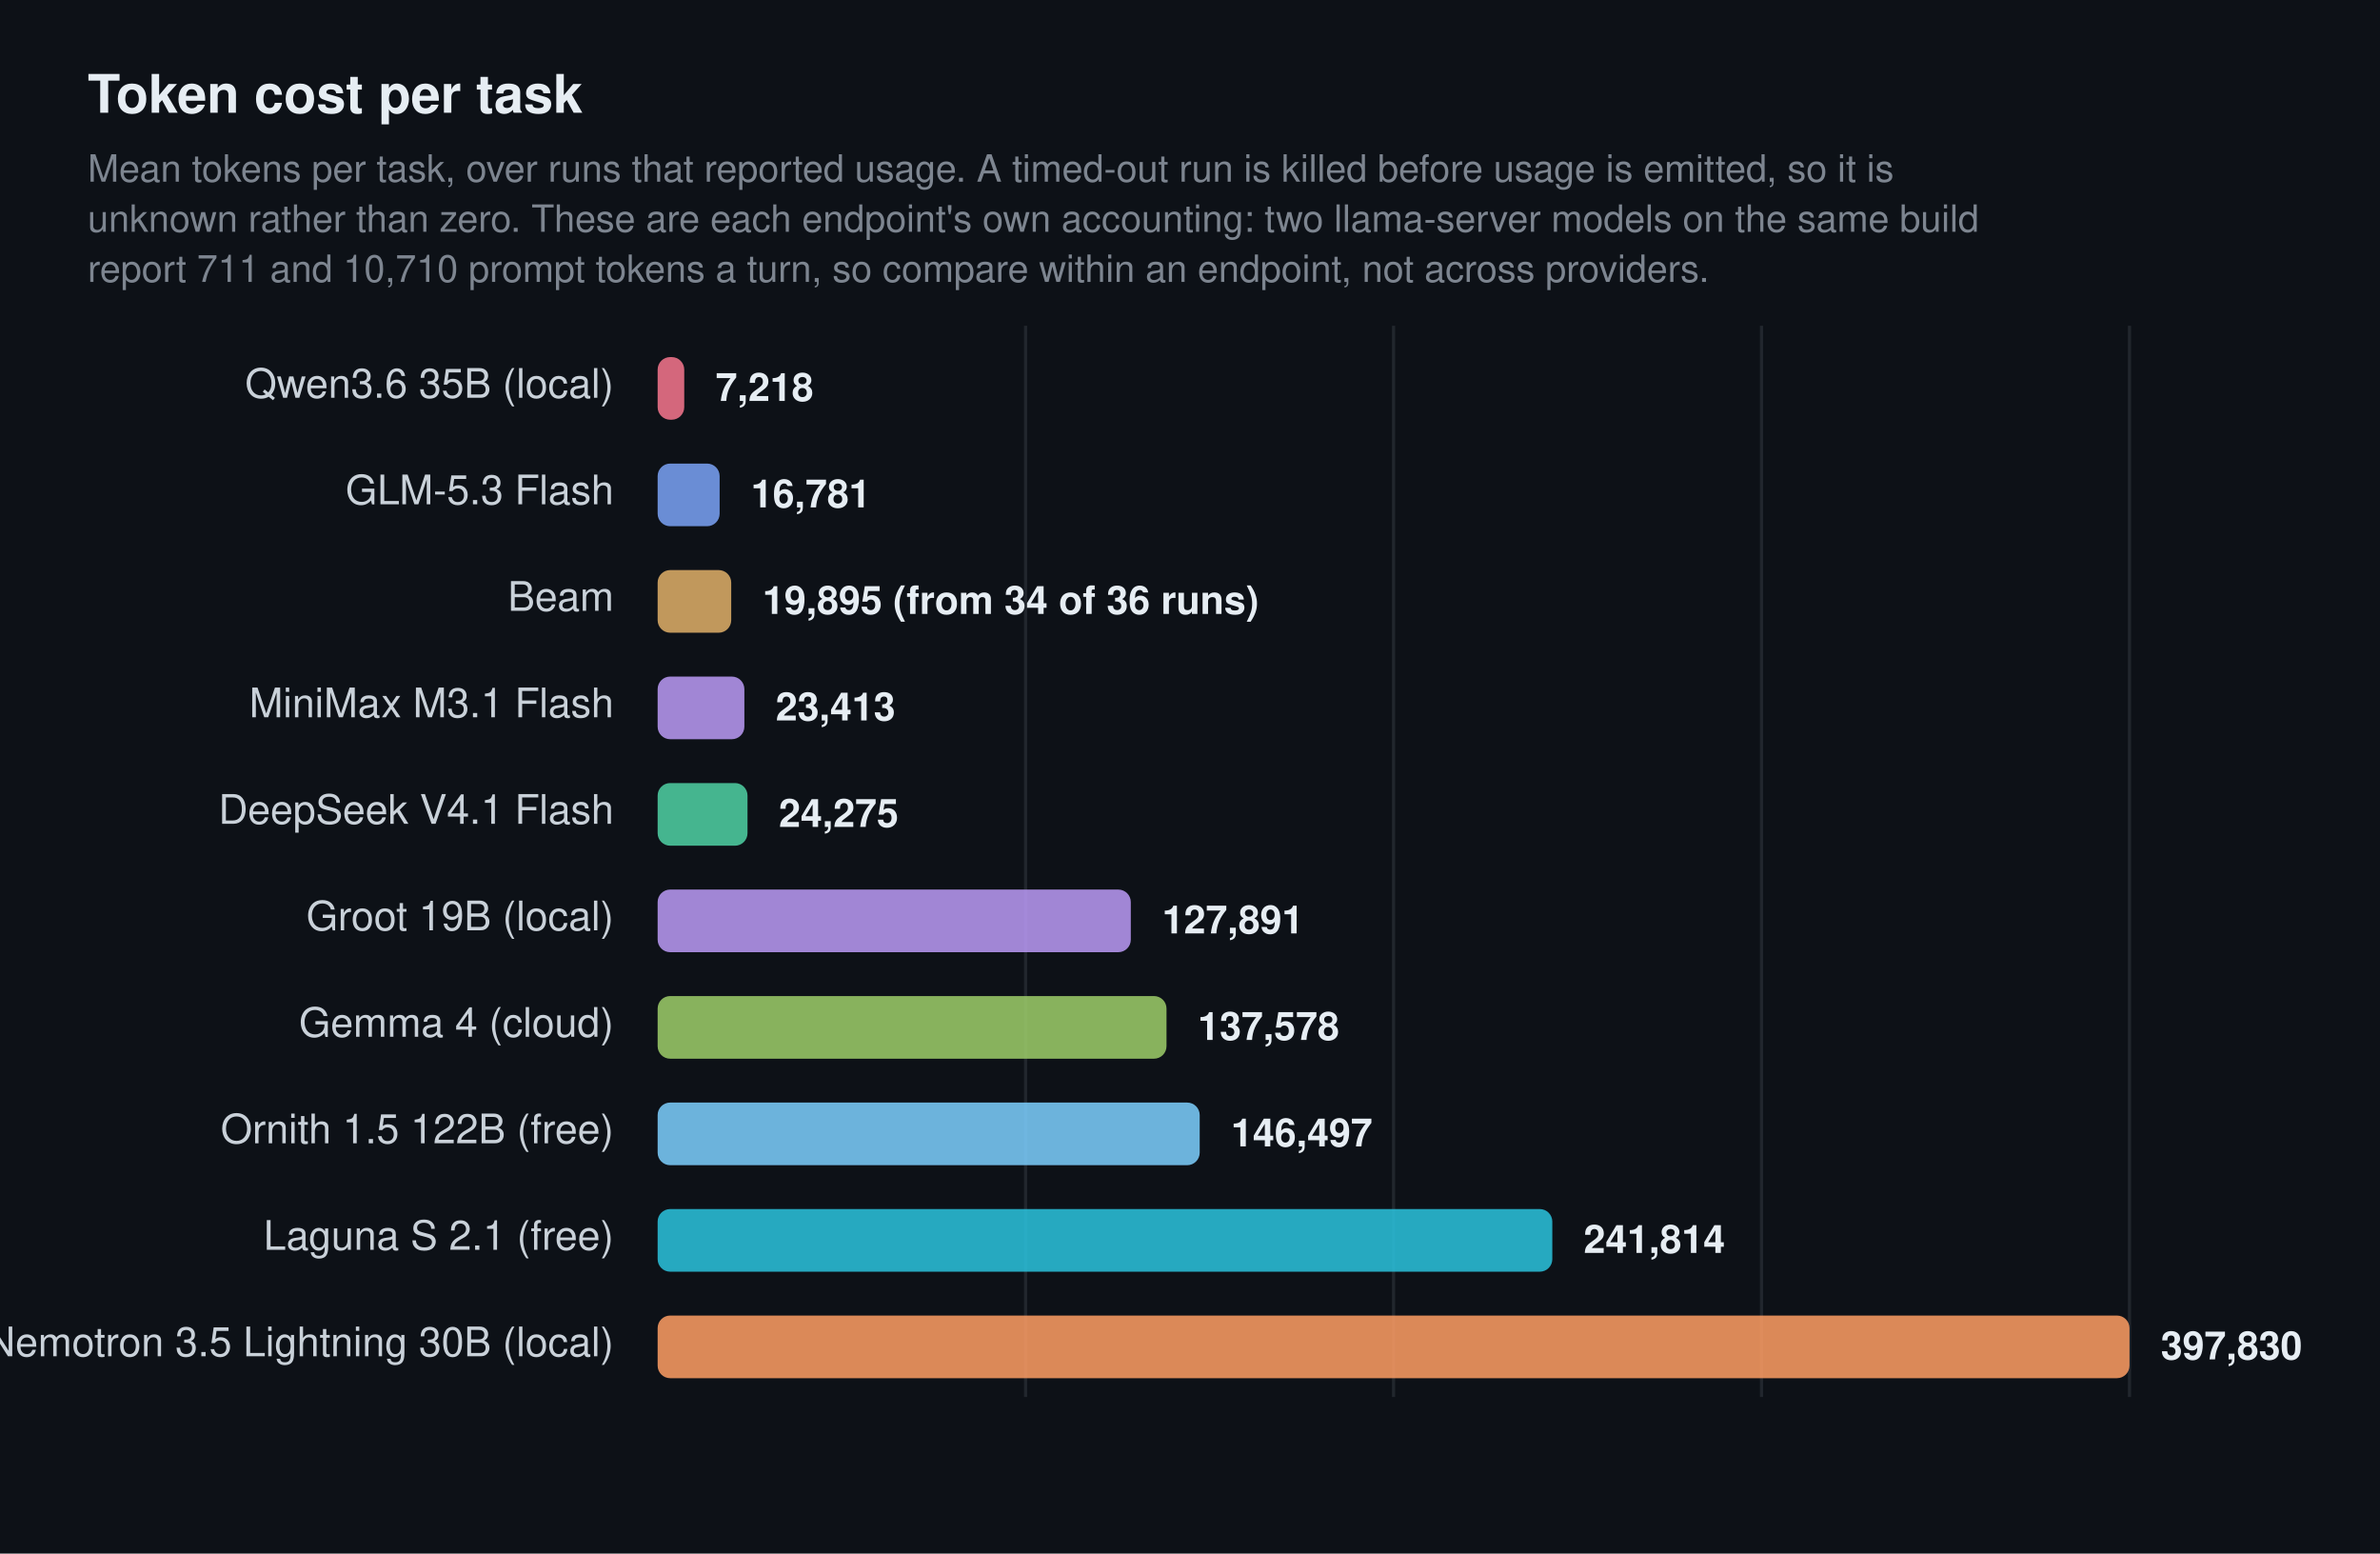
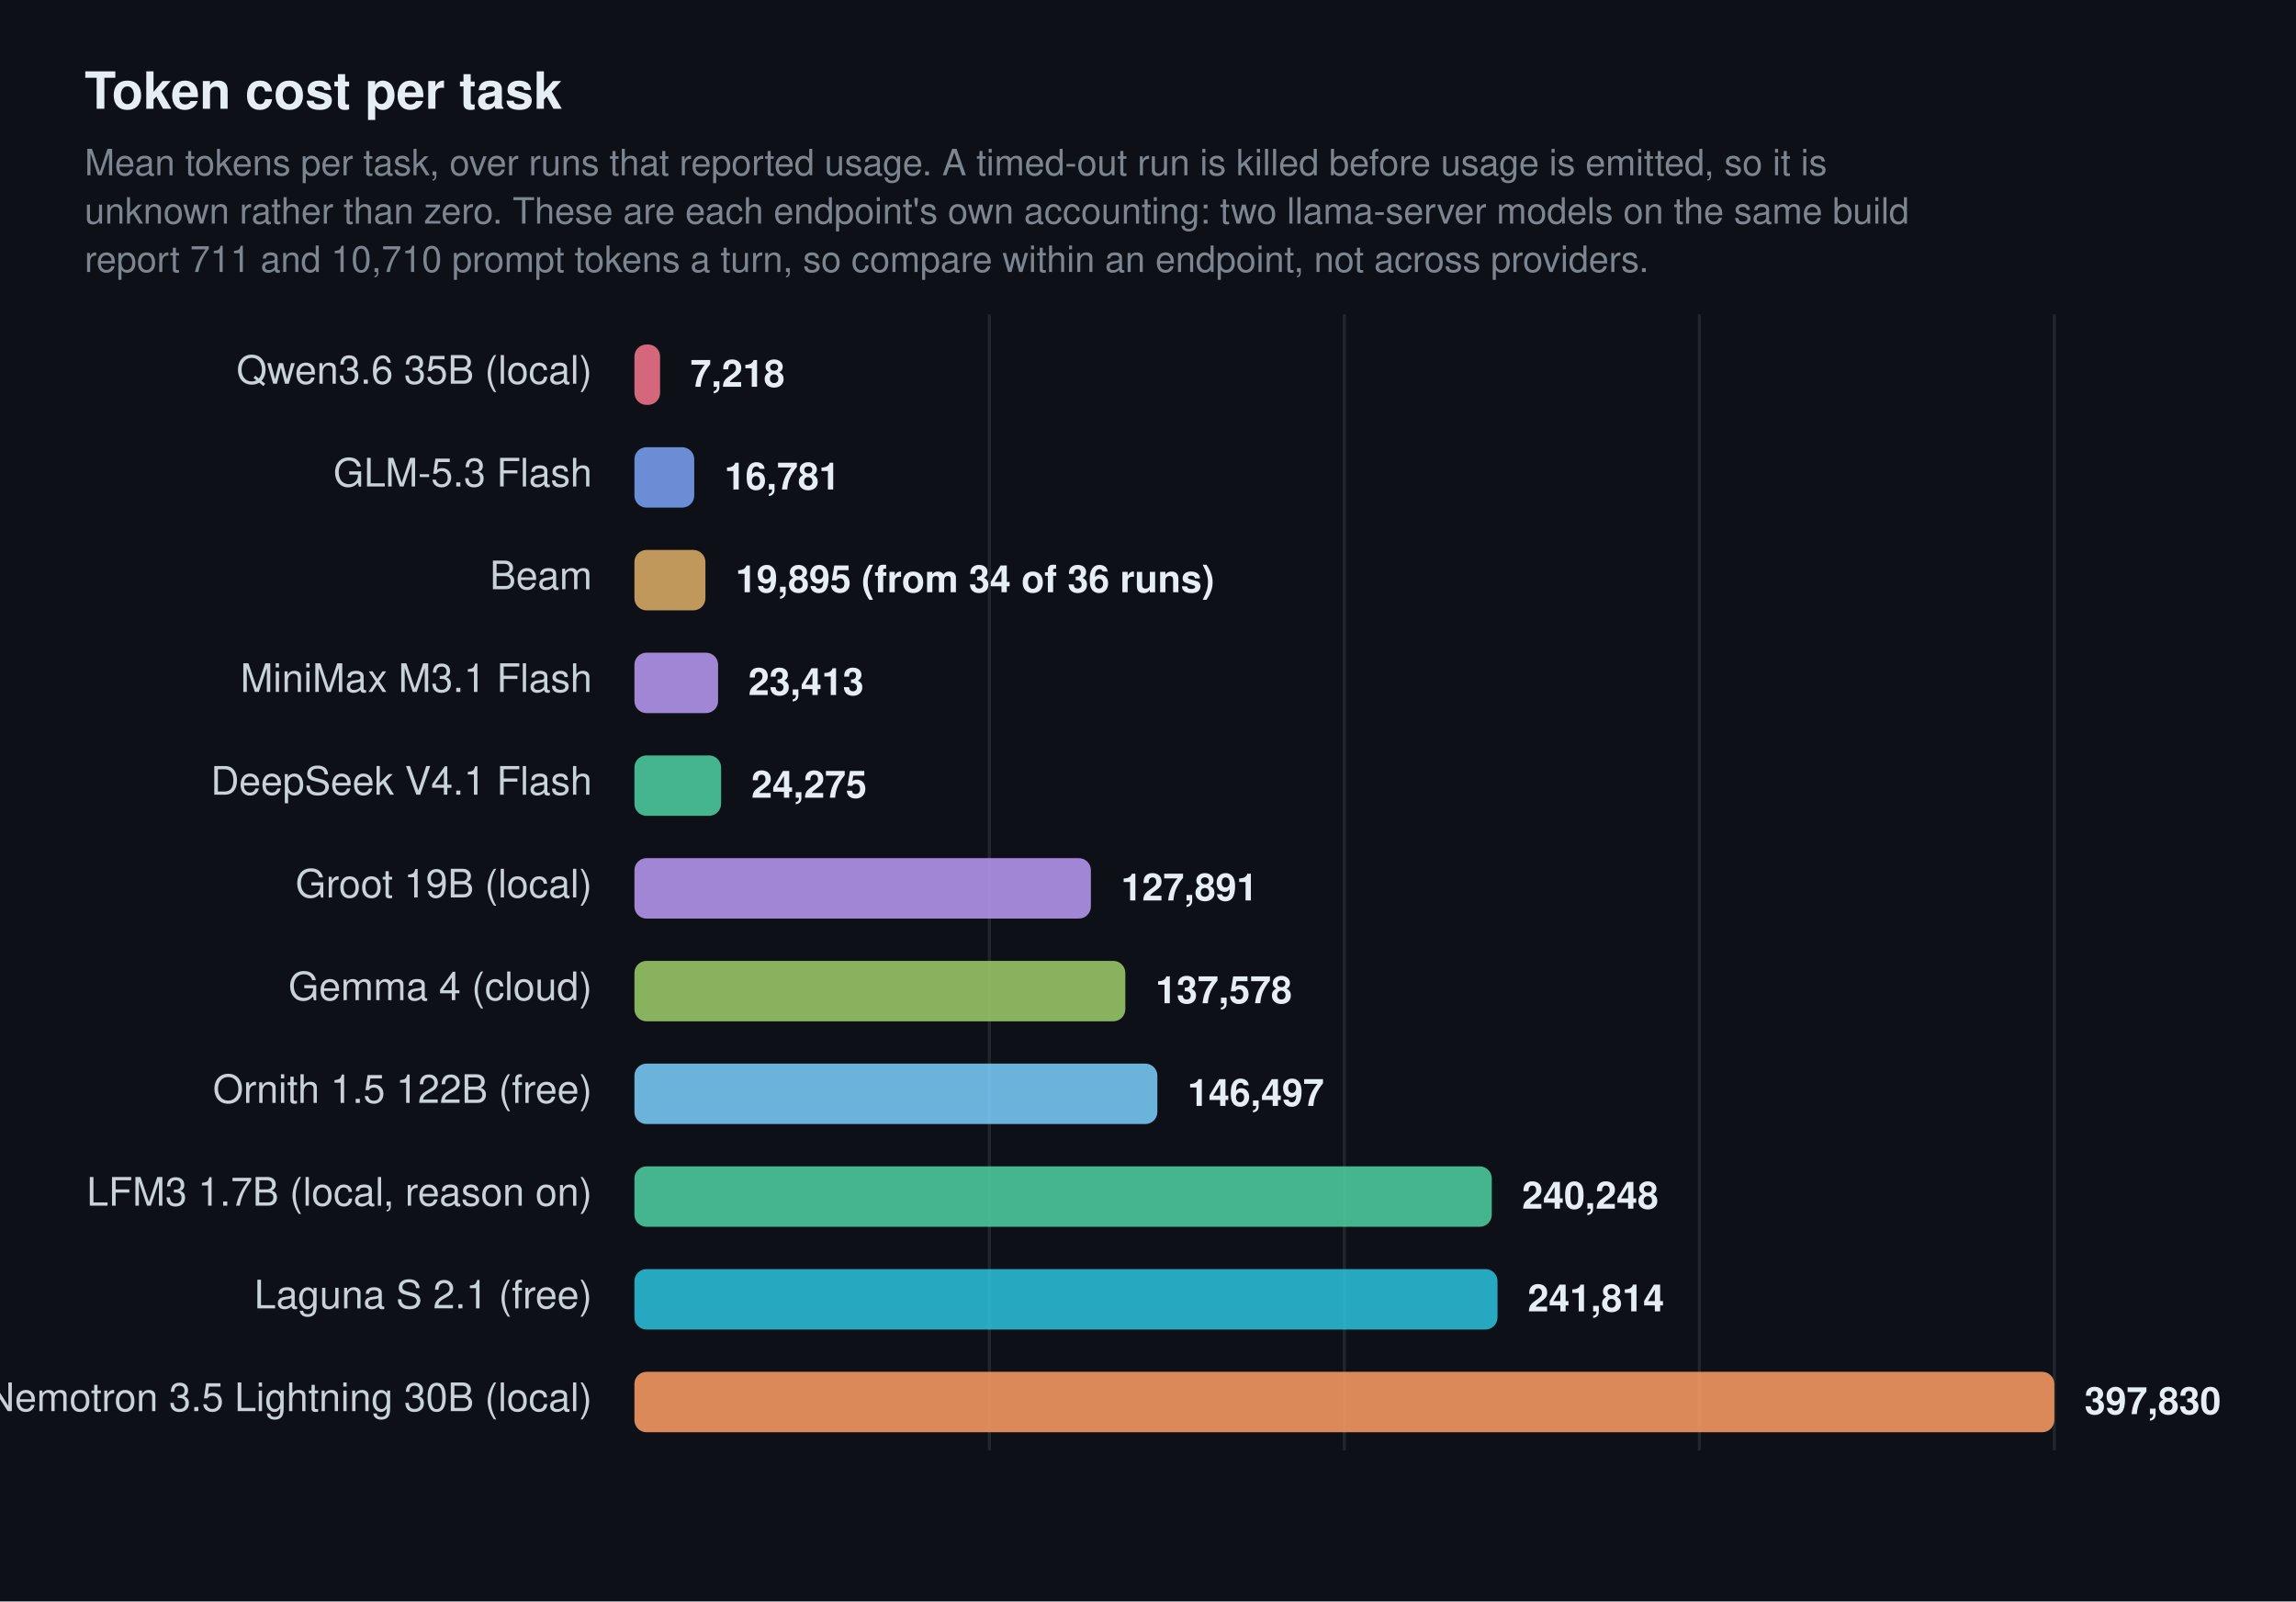
- <svg xmlns="http://www.w3.org/2000/svg" width="760" height="496" viewBox="0 0 760 496" font-family="ui-sans-serif, -apple-system, Segoe UI, Helvetica, Arial, sans-serif">
+ <svg xmlns="http://www.w3.org/2000/svg" width="760" height="530" viewBox="0 0 760 530" font-family="ui-sans-serif, -apple-system, Segoe UI, Helvetica, Arial, sans-serif">
  <rect width="100%" height="100%" fill="#0d1117" />
  <text x="28" y="36" fill="#e6edf3" font-size="17" font-weight="600">Token cost per task</text>
  <text x="28" y="58" fill="#7d8590" font-size="12">Mean tokens per task, over runs that reported usage. A timed-out run is killed before usage is emitted, so it is</text>
  <text x="28" y="74" fill="#7d8590" font-size="12">unknown rather than zero. These are each endpoint's own accounting: two llama-server models on the same build</text>
  <text x="28" y="90" fill="#7d8590" font-size="12">report 711 and 10,710 prompt tokens a turn, so compare within an endpoint, not across providers.</text>
-   <line x1="327.5" y1="104" x2="327.5" y2="446" stroke="#21262d" stroke-width="1" />
-   <line x1="445.0" y1="104" x2="445.0" y2="446" stroke="#21262d" stroke-width="1" />
-   <line x1="562.5" y1="104" x2="562.5" y2="446" stroke="#21262d" stroke-width="1" />
-   <line x1="680.0" y1="104" x2="680.0" y2="446" stroke="#21262d" stroke-width="1" />
+   <line x1="327.5" y1="104" x2="327.5" y2="480" stroke="#21262d" stroke-width="1" />
+   <line x1="445.0" y1="104" x2="445.0" y2="480" stroke="#21262d" stroke-width="1" />
+   <line x1="562.5" y1="104" x2="562.5" y2="480" stroke="#21262d" stroke-width="1" />
+   <line x1="680.0" y1="104" x2="680.0" y2="480" stroke="#21262d" stroke-width="1" />
  <text x="196" y="127" fill="#c9d1d9" font-size="13" text-anchor="end">Qwen3.6 35B (local)</text>
  <rect x="210" y="114" width="8.5" height="20" rx="4" fill="#f7768e" opacity="0.85" />
  <text x="228.5" y="128" fill="#e6edf3" font-size="12.5" font-weight="600">7,218</text>
  <text x="196" y="161" fill="#c9d1d9" font-size="13" text-anchor="end">GLM-5.3 Flash</text>
  <rect x="210" y="148" width="19.8" height="20" rx="4" fill="#7aa2f7" opacity="0.85" />
  <text x="239.8" y="162" fill="#e6edf3" font-size="12.5" font-weight="600">16,781</text>
  <text x="196" y="195" fill="#c9d1d9" font-size="13" text-anchor="end">Beam</text>
  <rect x="210" y="182" width="23.5" height="20" rx="4" fill="#e0af68" opacity="0.85" />
  <text x="243.5" y="196" fill="#e6edf3" font-size="12.5" font-weight="600">19,895  (from 34 of 36 runs)</text>
  <text x="196" y="229" fill="#c9d1d9" font-size="13" text-anchor="end">MiniMax M3.1 Flash</text>
  <rect x="210" y="216" width="27.7" height="20" rx="4" fill="#bb9af7" opacity="0.85" />
  <text x="247.7" y="230" fill="#e6edf3" font-size="12.5" font-weight="600">23,413</text>
  <text x="196" y="263" fill="#c9d1d9" font-size="13" text-anchor="end">DeepSeek V4.1 Flash</text>
  <rect x="210" y="250" width="28.7" height="20" rx="4" fill="#4fd1a5" opacity="0.85" />
  <text x="248.7" y="264" fill="#e6edf3" font-size="12.5" font-weight="600">24,275</text>
  <text x="196" y="297" fill="#c9d1d9" font-size="13" text-anchor="end">Groot 19B (local)</text>
  <rect x="210" y="284" width="151.1" height="20" rx="4" fill="#bb9af7" opacity="0.85" />
  <text x="371.1" y="298" fill="#e6edf3" font-size="12.5" font-weight="600">127,891</text>
  <text x="196" y="331" fill="#c9d1d9" font-size="13" text-anchor="end">Gemma 4 (cloud)</text>
  <rect x="210" y="318" width="162.5" height="20" rx="4" fill="#9ece6a" opacity="0.85" />
  <text x="382.5" y="332" fill="#e6edf3" font-size="12.5" font-weight="600">137,578</text>
  <text x="196" y="365" fill="#c9d1d9" font-size="13" text-anchor="end">Ornith 1.5 122B (free)</text>
  <rect x="210" y="352" width="173.1" height="20" rx="4" fill="#7dcfff" opacity="0.85" />
  <text x="393.1" y="366" fill="#e6edf3" font-size="12.5" font-weight="600">146,497</text>
-   <text x="196" y="399" fill="#c9d1d9" font-size="13" text-anchor="end">Laguna S 2.1 (free)</text>
-   <rect x="210" y="386" width="285.7" height="20" rx="4" fill="#2ac3de" opacity="0.85" />
-   <text x="505.7" y="400" fill="#e6edf3" font-size="12.5" font-weight="600">241,814</text>
-   <text x="196" y="433" fill="#c9d1d9" font-size="13" text-anchor="end">Nemotron 3.5 Lightning 30B (local)</text>
-   <rect x="210" y="420" width="470.0" height="20" rx="4" fill="#ff9e64" opacity="0.85" />
-   <text x="690.0" y="434" fill="#e6edf3" font-size="12.5" font-weight="600">397,830</text>
+   <text x="196" y="399" fill="#c9d1d9" font-size="13" text-anchor="end">LFM3 1.7B (local, reason on)</text>
+   <rect x="210" y="386" width="283.8" height="20" rx="4" fill="#4fd1a5" opacity="0.85" />
+   <text x="503.8" y="400" fill="#e6edf3" font-size="12.5" font-weight="600">240,248</text>
+   <text x="196" y="433" fill="#c9d1d9" font-size="13" text-anchor="end">Laguna S 2.1 (free)</text>
+   <rect x="210" y="420" width="285.7" height="20" rx="4" fill="#2ac3de" opacity="0.85" />
+   <text x="505.7" y="434" fill="#e6edf3" font-size="12.5" font-weight="600">241,814</text>
+   <text x="196" y="467" fill="#c9d1d9" font-size="13" text-anchor="end">Nemotron 3.5 Lightning 30B (local)</text>
+   <rect x="210" y="454" width="470.0" height="20" rx="4" fill="#ff9e64" opacity="0.85" />
+   <text x="690.0" y="468" fill="#e6edf3" font-size="12.5" font-weight="600">397,830</text>
</svg>
